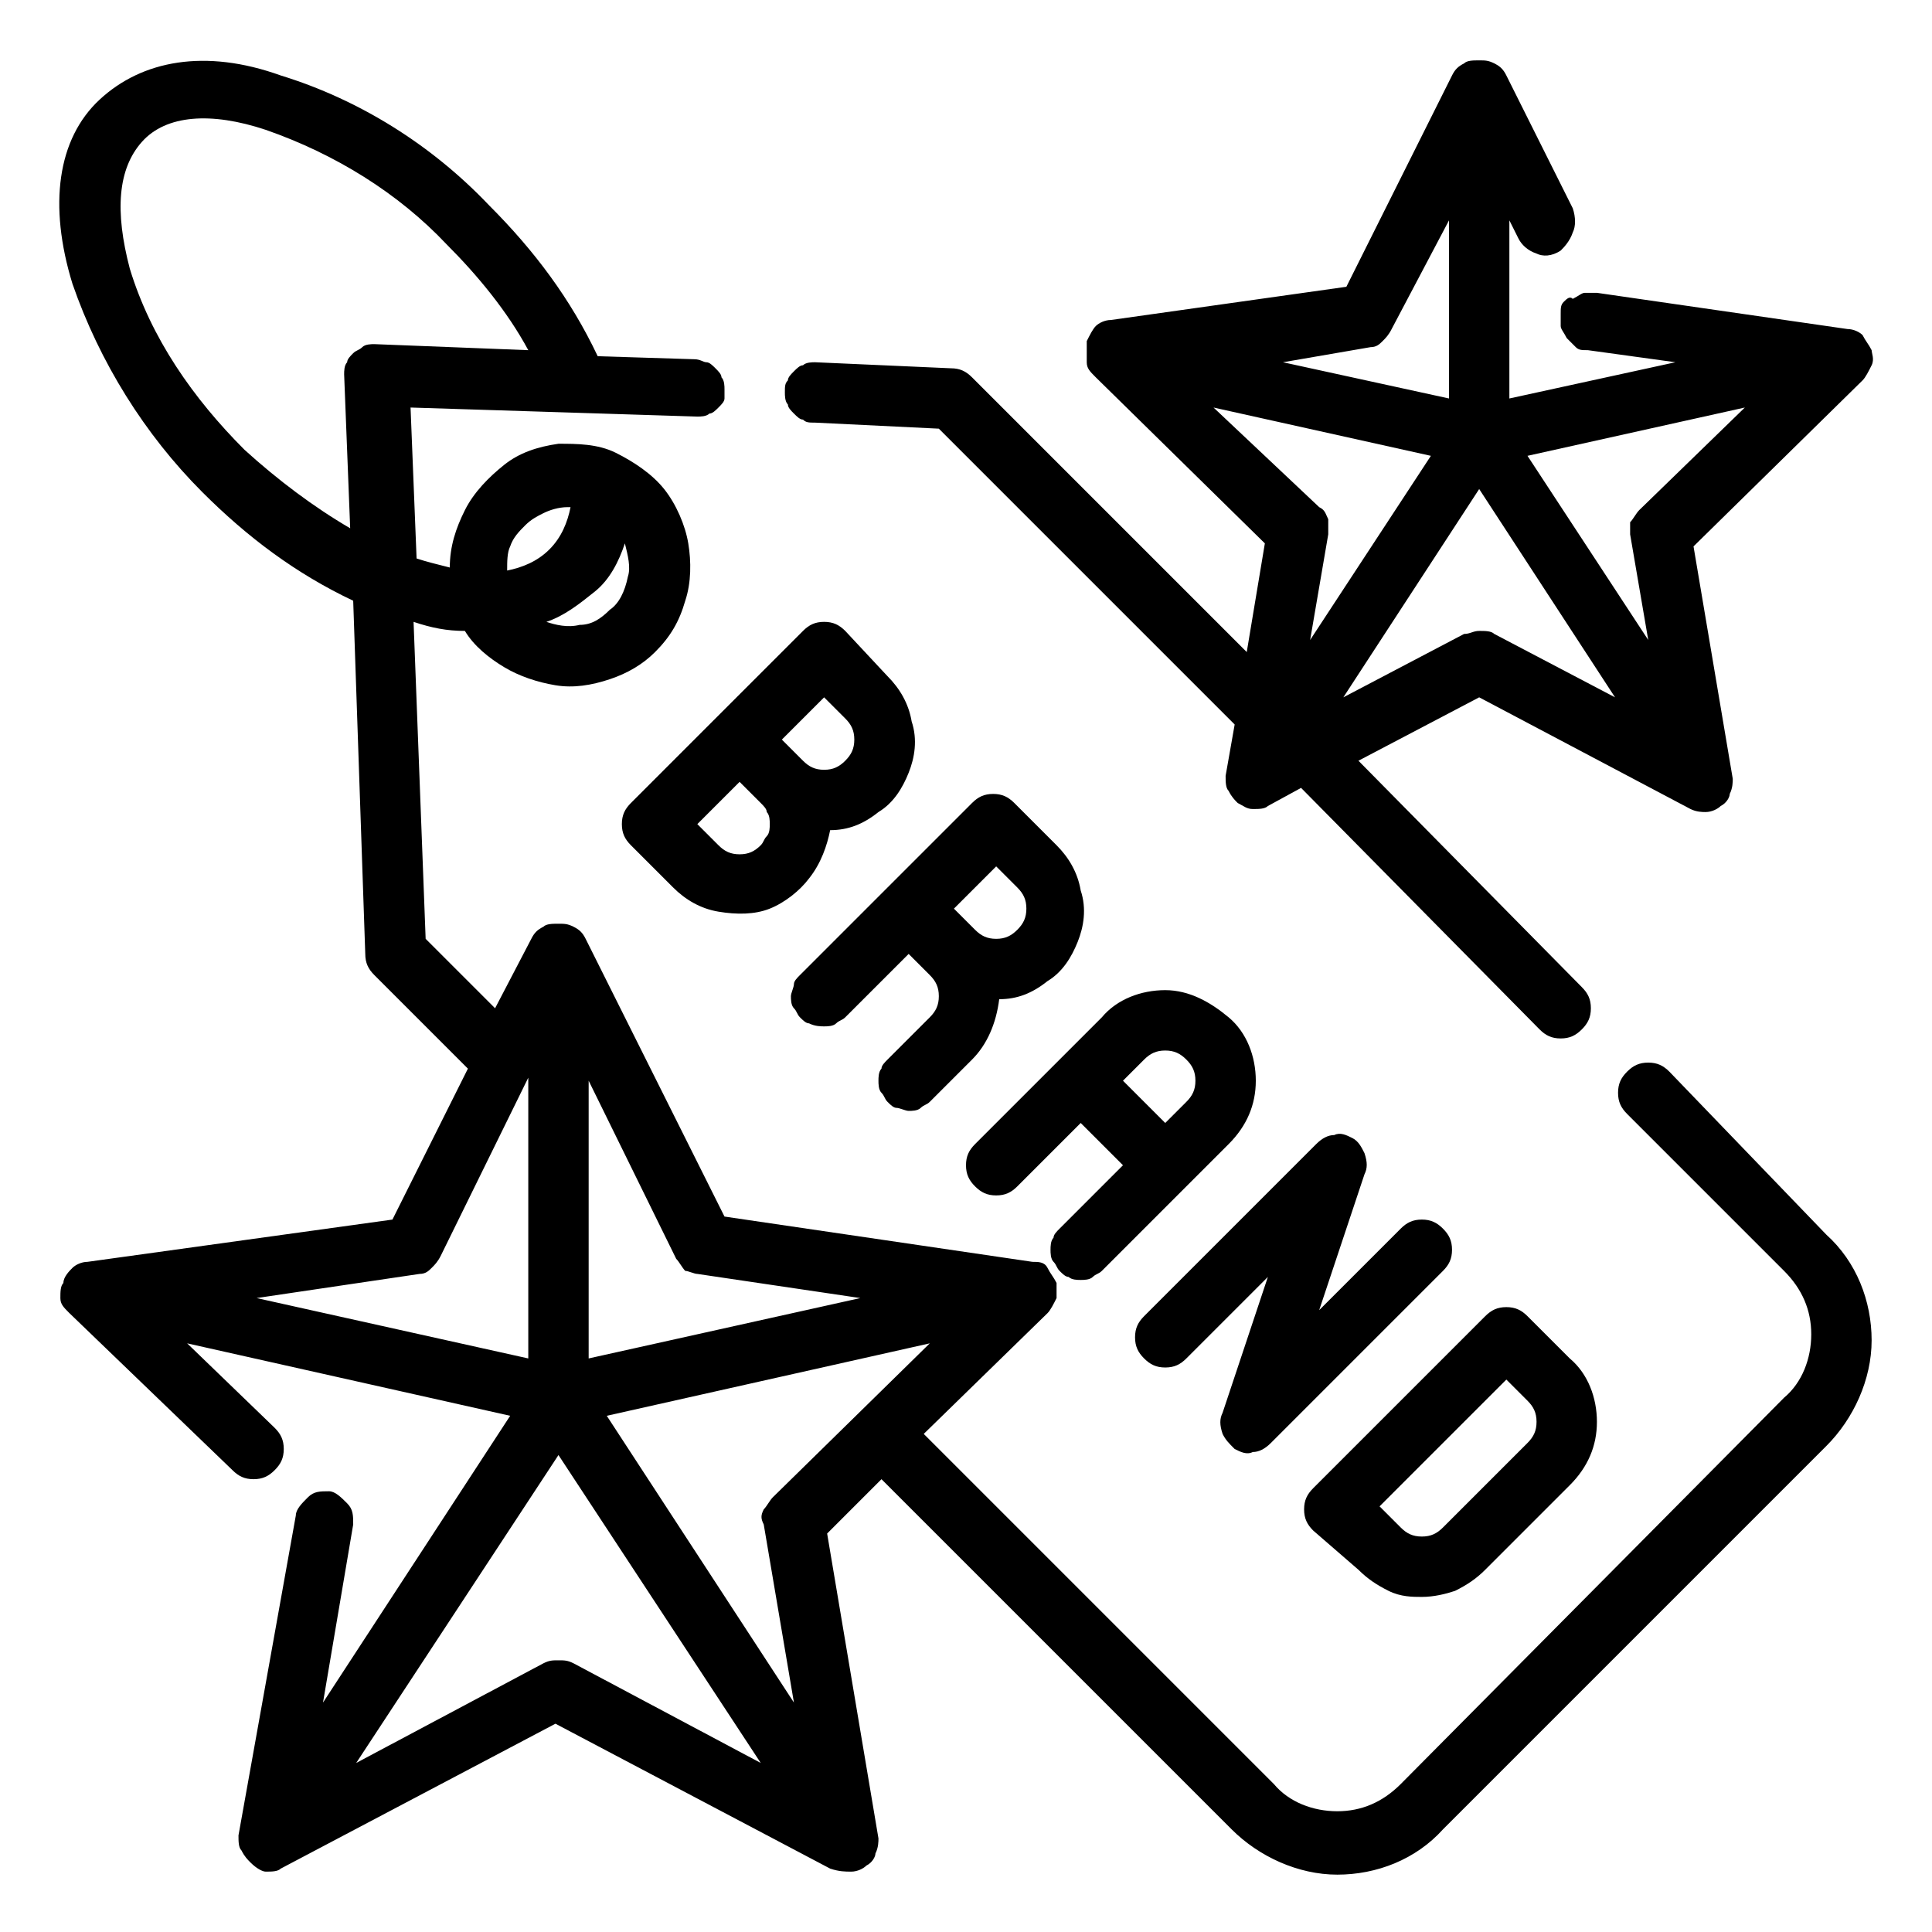
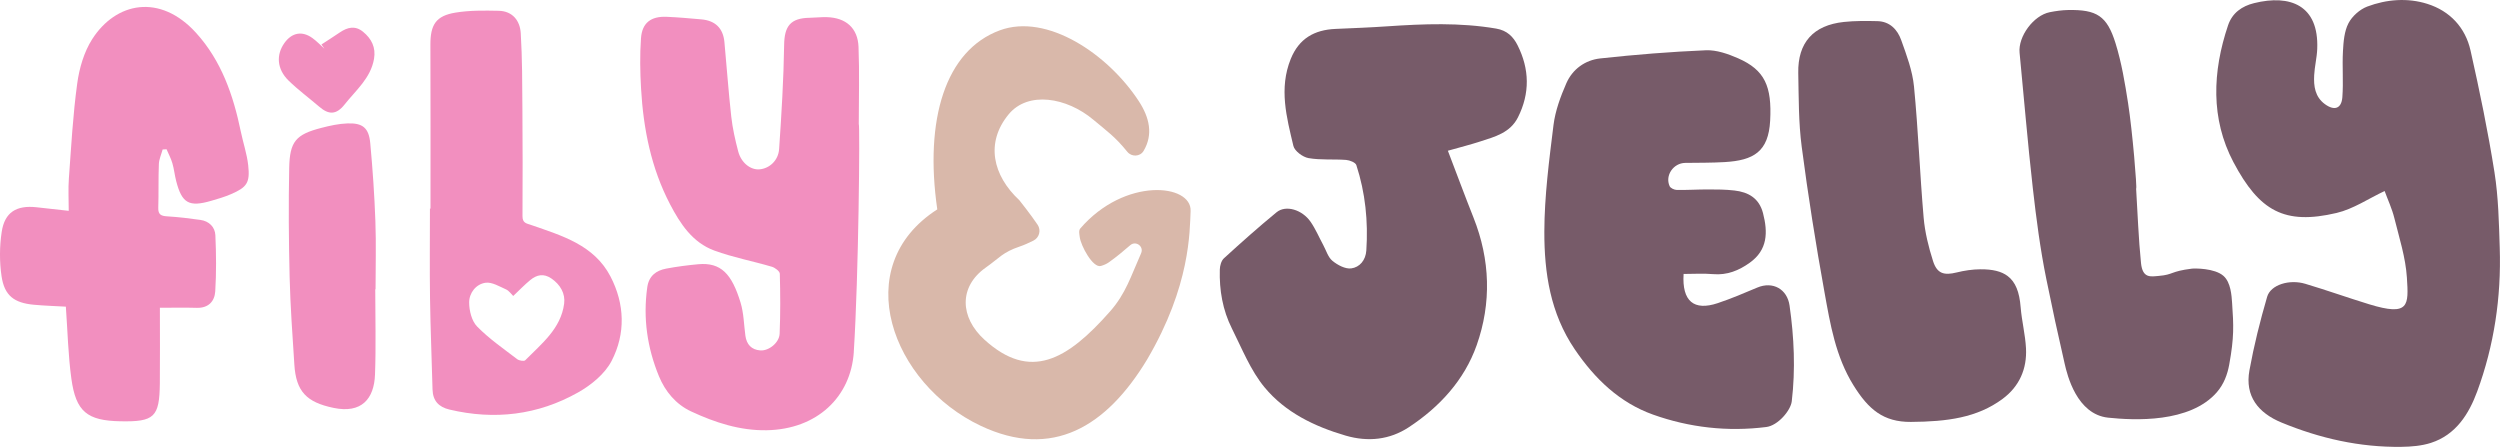
- <svg xmlns="http://www.w3.org/2000/svg" version="1.1" id="Layer_1" x="0px" y="0px" viewBox="0 0 64 64" style="enable-background:new 0 0 64 64;" xml:space="preserve">
+ <svg xmlns="http://www.w3.org/2000/svg" id="Layer_3" data-name="Layer 3" viewBox="0 0 588.86 105.27">
  <defs>
-     <linearGradient id="logo-gradient" x1="50%" y1="0%" x2="50%" y2="100%">
-       <stop offset="0%" stop-color="color-1">
-         <animate attributeName="stop-color" values="#5200ff; #17404e; #5200ff" dur="4s" repeatCount="indefinite" />
-       </stop>
-       <stop offset="50%" stop-color="color-2">
-         <animate attributeName="stop-color" values="#17404e; #5200ff; #17404e" dur="6s" repeatCount="indefinite" />
-       </stop>
-       <stop offset="100%" stop-color="color-3">
-         <animate attributeName="stop-color" values="#5200ff; #17404e; #5200ff" dur="4s" repeatCount="indefinite" />
-       </stop>
-     </linearGradient>
+     <style>
+       .cls-1 {
+         fill: #775b69;
+       }
+ 
+       .cls-1, .cls-2, .cls-3 {
+         stroke-width: 0px;
+       }
+ 
+       .cls-2 {
+         fill: #d9b8aa;
+       }
+ 
+       .cls-3 {
+         fill: #f28fbf;
+       }
+     </style>
  </defs>
-   <g fill="url('#logo-gradient')">
-     <path d="M27,14l4.1,0.2l9.8,9.8l-0.3,1.7c0,0.2,0,0.4,0.1,0.5c0.1,0.2,0.2,0.3,0.3,0.4c0.2,0.1,0.3,0.2,0.5,0.2   c0.2,0,0.4,0,0.5-0.1l1.1-0.6l7.9,8c0.2,0.2,0.4,0.3,0.7,0.3c0.3,0,0.5-0.1,0.7-0.3c0.2-0.2,0.3-0.4,0.3-0.7s-0.1-0.5-0.3-0.7   L45,25.2l4-2.1l7,3.7c0.2,0.1,0.4,0.1,0.5,0.1c0.2,0,0.4-0.1,0.5-0.2c0.2-0.1,0.3-0.3,0.3-0.4c0.1-0.2,0.1-0.4,0.1-0.5l-1.3-7.7   l5.6-5.5c0.1-0.1,0.2-0.3,0.3-0.5s0-0.4,0-0.5c-0.1-0.2-0.2-0.3-0.3-0.5c-0.1-0.1-0.3-0.2-0.5-0.2l-8.3-1.2c-0.1,0-0.3,0-0.4,0   c-0.1,0-0.2,0.1-0.4,0.2C52,9.8,51.9,9.9,51.8,10c-0.1,0.1-0.1,0.2-0.1,0.4c0,0.1,0,0.3,0,0.4c0,0.1,0.1,0.2,0.2,0.4   c0.1,0.1,0.2,0.2,0.3,0.3c0.1,0.1,0.2,0.1,0.4,0.1l2.9,0.4L50,13.2V7.3l0.3,0.6c0.1,0.2,0.3,0.4,0.6,0.5c0.2,0.1,0.5,0.1,0.8-0.1   C51.8,8.2,52,8,52.1,7.7c0.1-0.2,0.1-0.5,0-0.8l-2.2-4.4c-0.1-0.2-0.2-0.3-0.4-0.4S49.2,2,49,2c-0.2,0-0.4,0-0.5,0.1   c-0.2,0.1-0.3,0.2-0.4,0.4l-3.5,7l-7.8,1.1c-0.2,0-0.4,0.1-0.5,0.2c-0.1,0.1-0.2,0.3-0.3,0.5C36,11.6,36,11.8,36,12   c0,0.2,0.1,0.3,0.3,0.5l5.6,5.5l-0.6,3.6l-9.1-9.1c-0.2-0.2-0.4-0.3-0.7-0.3L27,12c-0.1,0-0.3,0-0.4,0.1c-0.1,0-0.2,0.1-0.3,0.2   c-0.1,0.1-0.2,0.2-0.2,0.3C26,12.7,26,12.8,26,13c0,0.1,0,0.3,0.1,0.4c0,0.1,0.1,0.2,0.2,0.3c0.1,0.1,0.2,0.2,0.3,0.2   C26.7,14,26.8,14,27,14z M48.5,21l-4,2.1l4.5-6.9l4.5,6.9l-4-2.1c-0.1-0.1-0.3-0.1-0.5-0.1S48.7,21,48.5,21z M54,17.7l0.6,3.5   l-4-6.1l7.2-1.6l-3.5,3.4c-0.1,0.1-0.2,0.3-0.3,0.4C54,17.4,54,17.6,54,17.7L54,17.7z M45.4,11.5c0.2,0,0.3-0.1,0.4-0.2   c0.1-0.1,0.2-0.2,0.3-0.4L48,7.3v5.9l-5.5-1.2L45.4,11.5z M40.2,13.5l7.2,1.6l-4,6.1l0.6-3.5c0-0.2,0-0.3,0-0.5   c-0.1-0.2-0.1-0.3-0.3-0.4L40.2,13.5z" />
-     <path d="M55.3,35.5c-0.2-0.2-0.4-0.3-0.7-0.3c-0.3,0-0.5,0.1-0.7,0.3s-0.3,0.4-0.3,0.7c0,0.3,0.1,0.5,0.3,0.7l5.2,5.2   c0.6,0.6,0.9,1.3,0.9,2.1s-0.3,1.6-0.9,2.1L46.4,59.1c-0.6,0.6-1.3,0.9-2.1,0.9c-0.8,0-1.6-0.3-2.1-0.9L30.6,47.5l4.1-4   c0.1-0.1,0.2-0.3,0.3-0.5c0-0.2,0-0.4,0-0.5c-0.1-0.2-0.2-0.3-0.3-0.5s-0.3-0.2-0.5-0.2L24,40.3l-4.6-9.2c-0.1-0.2-0.2-0.3-0.4-0.4   c-0.2-0.1-0.3-0.1-0.5-0.1s-0.4,0-0.5,0.1c-0.2,0.1-0.3,0.2-0.4,0.4l-1.2,2.3l-2.3-2.3l-0.4-10.5c0.6,0.2,1.1,0.3,1.7,0.3   c0.3,0.5,0.8,0.9,1.3,1.2c0.5,0.3,1.1,0.5,1.7,0.6c0.6,0.1,1.2,0,1.8-0.2c0.6-0.2,1.1-0.5,1.5-0.9c0.5-0.5,0.8-1,1-1.7   c0.2-0.6,0.2-1.3,0.1-1.9c-0.1-0.6-0.4-1.3-0.8-1.8c-0.4-0.5-1-0.9-1.6-1.2c-0.6-0.3-1.3-0.3-1.9-0.3c-0.7,0.1-1.3,0.3-1.8,0.7   c-0.5,0.4-1,0.9-1.3,1.5c-0.3,0.6-0.5,1.2-0.5,1.9c-0.4-0.1-0.8-0.2-1.1-0.3l-0.2-5l9.5,0.3c0.1,0,0.3,0,0.4-0.1   c0.1,0,0.2-0.1,0.3-0.2c0.1-0.1,0.2-0.2,0.2-0.3C24,13.1,24,13,24,12.9c0-0.1,0-0.3-0.1-0.4c0-0.1-0.1-0.2-0.2-0.3   c-0.1-0.1-0.2-0.2-0.3-0.2s-0.2-0.1-0.4-0.1l-3.2-0.1c-0.9-1.9-2.1-3.5-3.6-5c-1.9-2-4.3-3.5-6.9-4.3C6.8,1.6,4.7,2,3.3,3.3   S1.6,6.8,2.4,9.4c0.9,2.6,2.4,5,4.3,6.9c1.5,1.5,3.1,2.7,5,3.6l0.4,11.7c0,0.3,0.1,0.5,0.3,0.7l3.1,3.1l-2.5,5L2.9,41.8   c-0.2,0-0.4,0.1-0.5,0.2c-0.1,0.1-0.3,0.3-0.3,0.5C2,42.6,2,42.8,2,43c0,0.2,0.1,0.3,0.3,0.5l5.4,5.2C7.9,48.9,8.1,49,8.4,49   c0.3,0,0.5-0.1,0.7-0.3c0.2-0.2,0.3-0.4,0.3-0.7c0-0.3-0.1-0.5-0.3-0.7l-2.9-2.8l10.7,2.4l-6.2,9.5l1-5.9c0-0.3,0-0.5-0.2-0.7   c-0.2-0.2-0.4-0.4-0.6-0.4c-0.3,0-0.5,0-0.7,0.2c-0.2,0.2-0.4,0.4-0.4,0.6L7.9,60.8c0,0.2,0,0.4,0.1,0.5c0.1,0.2,0.2,0.3,0.3,0.4   C8.5,61.9,8.7,62,8.8,62c0.2,0,0.4,0,0.5-0.1l9.1-4.8l9.1,4.8C27.8,62,28,62,28.2,62c0.2,0,0.4-0.1,0.5-0.2   c0.2-0.1,0.3-0.3,0.3-0.4c0.1-0.2,0.1-0.4,0.1-0.5l-1.7-10.1l1.8-1.8l11.6,11.6c0.9,0.9,2.2,1.5,3.5,1.5s2.6-0.5,3.5-1.5l12.7-12.7   c0.9-0.9,1.5-2.2,1.5-3.5c0-1.3-0.5-2.6-1.5-3.5L55.3,35.5z M20.2,20.2c-0.3,0.3-0.6,0.5-1,0.5c-0.4,0.1-0.8,0-1.1-0.1   c0.6-0.2,1.1-0.6,1.6-1c0.5-0.4,0.8-1,1-1.6c0.1,0.4,0.2,0.8,0.1,1.1C20.7,19.6,20.5,20,20.2,20.2L20.2,20.2z M17.4,17.4   c0.2-0.2,0.4-0.3,0.6-0.4c0.2-0.1,0.5-0.2,0.8-0.2c0,0,0.1,0,0.1,0c-0.1,0.5-0.3,1-0.7,1.4c-0.4,0.4-0.9,0.6-1.4,0.7   c0-0.3,0-0.6,0.1-0.8C17,17.8,17.2,17.6,17.4,17.4z M8.1,14.9c-1.7-1.7-3.1-3.7-3.8-6C3.8,7,3.9,5.6,4.7,4.7s2.3-1,4.1-0.4   c2.3,0.8,4.4,2.1,6,3.8c1,1,2,2.2,2.7,3.5l-5.1-0.2c-0.1,0-0.3,0-0.4,0.1c-0.1,0.1-0.2,0.1-0.3,0.2c-0.1,0.1-0.2,0.2-0.2,0.3   c-0.1,0.1-0.1,0.3-0.1,0.4l0.2,5.1C10.4,16.8,9.2,15.9,8.1,14.9L8.1,14.9z M23.1,42.2l5.4,0.8l-9,2v-9.2l2.9,5.9   c0.1,0.1,0.2,0.3,0.3,0.4C22.8,42.1,23,42.2,23.1,42.2z M8.5,43l5.4-0.8c0.2,0,0.3-0.1,0.4-0.2c0.1-0.1,0.2-0.2,0.3-0.4l2.9-5.9V45   L8.5,43z M18,55.1l-6.2,3.3l6.7-10.2l6.7,10.2L19,55.1C18.8,55,18.7,55,18.5,55S18.2,55,18,55.1L18,55.1z M25.3,50.5l1,5.9   l-6.2-9.5l10.7-2.4l-5.2,5.1c-0.1,0.1-0.2,0.3-0.3,0.4C25.2,50.2,25.2,50.3,25.3,50.5L25.3,50.5z" />
-     <g>
-       <path d="M27.5,27.5c0.6,0,1.1-0.2,1.6-0.6c0.5-0.3,0.8-0.8,1-1.3c0.2-0.5,0.3-1.1,0.1-1.7c-0.1-0.6-0.4-1.1-0.8-1.5L28,20.9    c-0.2-0.2-0.4-0.3-0.7-0.3c-0.3,0-0.5,0.1-0.7,0.3l-5.7,5.7c-0.2,0.2-0.3,0.4-0.3,0.7c0,0.3,0.1,0.5,0.3,0.7l1.4,1.4    c0.4,0.4,0.9,0.7,1.5,0.8c0.6,0.1,1.2,0.1,1.7-0.1c0.5-0.2,1-0.6,1.3-1C27.2,28.6,27.4,28,27.5,27.5L27.5,27.5z M27.3,23.1    l0.7,0.7c0.2,0.2,0.3,0.4,0.3,0.7c0,0.3-0.1,0.5-0.3,0.7c-0.2,0.2-0.4,0.3-0.7,0.3c-0.3,0-0.5-0.1-0.7-0.3l-0.7-0.7L27.3,23.1z     M25.2,28c-0.2,0.2-0.4,0.3-0.7,0.3S24,28.2,23.8,28l-0.7-0.7l1.4-1.4l0.7,0.7c0.1,0.1,0.2,0.2,0.2,0.3c0.1,0.1,0.1,0.3,0.1,0.4    c0,0.1,0,0.3-0.1,0.4C25.3,27.8,25.3,27.9,25.2,28L25.2,28z" />
-       <path d="M29.4,35.1c-0.1,0.1-0.2,0.2-0.2,0.3c-0.1,0.1-0.1,0.3-0.1,0.4c0,0.1,0,0.3,0.1,0.4c0.1,0.1,0.1,0.2,0.2,0.3    c0.1,0.1,0.2,0.2,0.3,0.2s0.3,0.1,0.4,0.1c0.1,0,0.3,0,0.4-0.1c0.1-0.1,0.2-0.1,0.3-0.2l1.4-1.4c0.5-0.5,0.8-1.2,0.9-2    c0.6,0,1.1-0.2,1.6-0.6c0.5-0.3,0.8-0.8,1-1.3c0.2-0.5,0.3-1.1,0.1-1.7c-0.1-0.6-0.4-1.1-0.8-1.5l-1.4-1.4    c-0.2-0.2-0.4-0.3-0.7-0.3c-0.3,0-0.5,0.1-0.7,0.3l-5.7,5.7c-0.1,0.1-0.2,0.2-0.2,0.3s-0.1,0.3-0.1,0.4c0,0.1,0,0.3,0.1,0.4    c0.1,0.1,0.1,0.2,0.2,0.3c0.1,0.1,0.2,0.2,0.3,0.2C27,34,27.2,34,27.3,34c0.1,0,0.3,0,0.4-0.1c0.1-0.1,0.2-0.1,0.3-0.2l2.1-2.1    l0.7,0.7c0.2,0.2,0.3,0.4,0.3,0.7c0,0.3-0.1,0.5-0.3,0.7L29.4,35.1z M33,28.7l0.7,0.7c0.2,0.2,0.3,0.4,0.3,0.7s-0.1,0.5-0.3,0.7    c-0.2,0.2-0.4,0.3-0.7,0.3s-0.5-0.1-0.7-0.3l-0.7-0.7L33,28.7z" />
-       <path d="M35.1,40.7c-0.1,0.1-0.2,0.2-0.2,0.3c-0.1,0.1-0.1,0.3-0.1,0.4c0,0.1,0,0.3,0.1,0.4c0.1,0.1,0.1,0.2,0.2,0.3    c0.1,0.1,0.2,0.2,0.3,0.2c0.1,0.1,0.3,0.1,0.4,0.1c0.1,0,0.3,0,0.4-0.1c0.1-0.1,0.2-0.1,0.3-0.2l4.2-4.2c0.6-0.6,0.9-1.3,0.9-2.1    c0-0.8-0.3-1.6-0.9-2.1c-0.6-0.5-1.3-0.9-2.1-0.9c-0.8,0-1.6,0.3-2.1,0.9l-4.2,4.2c-0.2,0.2-0.3,0.4-0.3,0.7    c0,0.3,0.1,0.5,0.3,0.7c0.2,0.2,0.4,0.3,0.7,0.3c0.3,0,0.5-0.1,0.7-0.3l2.1-2.1l1.4,1.4L35.1,40.7z M37.2,35.8l0.7-0.7    c0.2-0.2,0.4-0.3,0.7-0.3c0.3,0,0.5,0.1,0.7,0.3c0.2,0.2,0.3,0.4,0.3,0.7c0,0.3-0.1,0.5-0.3,0.7l-0.7,0.7L37.2,35.8z" />
-       <path d="M40.9,48c0.2,0.1,0.4,0.2,0.6,0.1c0.2,0,0.4-0.1,0.6-0.3l5.7-5.7c0.2-0.2,0.3-0.4,0.3-0.7c0-0.3-0.1-0.5-0.3-0.7    c-0.2-0.2-0.4-0.3-0.7-0.3s-0.5,0.1-0.7,0.3l-2.7,2.7l1.5-4.5c0.1-0.2,0.1-0.4,0-0.7c-0.1-0.2-0.2-0.4-0.4-0.5    c-0.2-0.1-0.4-0.2-0.6-0.1c-0.2,0-0.4,0.1-0.6,0.3l-5.7,5.7c-0.2,0.2-0.3,0.4-0.3,0.7s0.1,0.5,0.3,0.7c0.2,0.2,0.4,0.3,0.7,0.3    s0.5-0.1,0.7-0.3l2.7-2.7l-1.5,4.5c-0.1,0.2-0.1,0.4,0,0.7C40.6,47.7,40.7,47.8,40.9,48z" />
-       <path d="M45,52c0.3,0.3,0.6,0.5,1,0.7c0.4,0.2,0.8,0.2,1.1,0.2c0.4,0,0.8-0.1,1.1-0.2c0.4-0.2,0.7-0.4,1-0.7l2.8-2.8    c0.6-0.6,0.9-1.3,0.9-2.1c0-0.8-0.3-1.6-0.9-2.1l-1.4-1.4c-0.2-0.2-0.4-0.3-0.7-0.3c-0.3,0-0.5,0.1-0.7,0.3l-5.7,5.7    c-0.2,0.2-0.3,0.4-0.3,0.7c0,0.3,0.1,0.5,0.3,0.7L45,52z M49.9,45.7l0.7,0.7c0.2,0.2,0.3,0.4,0.3,0.7c0,0.3-0.1,0.5-0.3,0.7    l-2.8,2.8c-0.2,0.2-0.4,0.3-0.7,0.3c-0.3,0-0.5-0.1-0.7-0.3l-0.7-0.7L49.9,45.7z" />
-     </g>
-   </g>
+   <path class="cls-1" d="M561.69,44.99c-3.81,1.79-7.38,4.24-11.32,5.17-12.28,2.89-18.2-.44-24.3-11.97-5.39-10.21-4.94-21.31-1.27-32.21,1-2.97,3.3-4.54,6.13-5.24,8.52-2.11,15.29.49,14.88,10.78-.08,2.07-.61,4.12-.72,6.19-.14,2.59.2,5.12,2.53,6.82,2.23,1.63,3.91,1.07,4.11-1.65.27-3.6-.06-7.23.14-10.84.12-2.22.31-4.65,1.29-6.55.86-1.66,2.66-3.27,4.42-3.94,4.57-1.72,9.5-2.11,14.16-.64,5.31,1.67,8.96,5.56,10.18,10.99,2.14,9.51,4.12,19.07,5.64,28.69.93,5.87,1.05,11.89,1.24,17.85.37,11.58-1.32,22.94-5.32,33.79-1.94,5.26-5.01,10.2-10.9,12.09-2.18.7-4.6.9-6.92.93-9.83.14-19.24-2-28.28-5.73-5.44-2.25-8.65-6.19-7.54-12.28,1.06-5.84,2.51-11.63,4.17-17.33.83-2.84,5.24-4.19,9-3.06,5.03,1.5,9.98,3.27,15,4.81,9.55,2.93,9.33.26,8.92-6.28-.3-4.71-1.8-9.36-2.95-13.99-.56-2.26-1.57-4.4-2.3-6.41Z" />
+   <path class="cls-1" d="M341.04,35.51c2.05,5.36,3.98,10.58,6.04,15.76,3.94,9.93,4.25,20.09.75,30.02-2.89,8.21-8.76,14.6-16.02,19.36-4.45,2.92-9.54,3.51-14.87,1.95-7.37-2.16-14.2-5.48-19.05-11.33-3.33-4.01-5.34-9.15-7.72-13.89-2.18-4.34-2.99-9.05-2.85-13.89.02-.9.34-2.07.96-2.64,4.06-3.71,8.17-7.37,12.42-10.86,2.15-1.76,6-.63,8,2.25,1.18,1.7,1.99,3.65,2.98,5.47.69,1.27,1.12,2.86,2.16,3.72,1.2.99,3.03,1.97,4.43,1.79,1.99-.26,3.41-1.92,3.56-4.23.45-6.85-.22-13.57-2.35-20.1-.2-.62-1.55-1.15-2.4-1.22-2.95-.22-5.98.07-8.87-.43-1.36-.24-3.27-1.66-3.56-2.87-1.6-6.74-3.43-13.52-.63-20.47,1.95-4.83,5.58-6.88,10.56-7.09,4.06-.18,8.13-.33,12.19-.61,8.56-.58,17.1-.92,25.63.53,2.6.44,4.05,1.93,5.06,3.94,2.81,5.6,2.94,11.29.09,16.96-1.83,3.64-5.41,4.57-8.85,5.68-2.31.75-4.67,1.35-7.65,2.19Z" />
+   <path class="cls-1" d="M396.56,64.54c-.4,6.41,2.42,8.75,8.05,6.86,3.16-1.06,6.25-2.37,9.32-3.67,3.67-1.54,7.04.38,7.59,4.24,1.07,7.5,1.41,15.01.52,22.55-.25,2.17-3.26,5.72-6,6.06-9.1,1.15-18.12.13-26.67-2.92-7.87-2.81-13.72-8.41-18.46-15.4-5.75-8.48-7.17-18-7.15-27.7.02-8.38,1.13-16.79,2.16-25.13.42-3.34,1.65-6.67,3.01-9.79,1.46-3.35,4.44-5.49,8.01-5.88,8.27-.9,16.58-1.57,24.89-1.92,2.5-.1,5.21.86,7.57,1.89,6.3,2.77,7.98,6.59,7.55,14.69-.39,7.28-3.85,9.36-10.74,9.76-3.08.18-6.17.15-9.26.19-2.78.03-4.82,2.96-3.68,5.48.21.47,1.1.88,1.69.89,2.45.04,4.9-.12,7.35-.12,2.07,0,4.16.01,6.22.25,3.3.38,5.82,1.81,6.74,5.34,1.16,4.51,1.11,8.64-3.12,11.67-2.57,1.84-5.33,2.97-8.63,2.69-2.33-.2-4.68-.04-7-.04Z" />
+   <path class="cls-3" d="M201.11,82.9c-.68,10.59-8.65,18.23-20.52,18.44-6.3.11-12.18-1.81-17.8-4.43-3.59-1.67-6.1-4.71-7.57-8.27-2.76-6.7-3.79-13.72-2.76-20.98.38-2.67,2.07-3.94,4.46-4.39,2.49-.47,5.02-.8,7.54-1.03,5.34-.49,7.91,2.24,9.98,9.05.75,2.48.78,5.17,1.13,7.77.28,2.07,1.43,3.33,3.52,3.48,2.02.14,4.47-1.83,4.55-3.95.19-4.7.17-9.41.04-14.12-.02-.58-1.12-1.42-1.87-1.64-4.5-1.33-9.16-2.2-13.55-3.81-5.14-1.89-8.02-6.28-10.45-10.94-4.44-8.52-6.26-17.7-6.81-27.17-.23-3.95-.3-7.94-.02-11.88.25-3.65,2.35-5.23,6.06-5.07,2.72.11,5.43.37,8.14.6,3.28.28,5.14,2.07,5.45,5.32.55,5.85.96,11.72,1.61,17.56.31,2.77.93,5.53,1.64,8.23.71,2.69,2.9,4.38,4.99,4.22,2.33-.18,4.47-2.05,4.65-4.81.55-8.16,1.06-16.34,1.18-24.52.06-4.38,1.48-6.3,5.99-6.37,1.36-.02,2.72-.19,4.08-.15,4.46.13,7.27,2.54,7.45,6.99.24,6.05.06,12.11.06,18.17.3,0-.03,35.85-1.18,53.72Z" />
+   <path class="cls-3" d="M37.66,72.49c0,6.29.05,12.07-.01,17.84-.09,7.93-1.31,9.06-9.31,8.9-7.8-.15-10.46-2.25-11.53-10.04-.76-5.54-.88-11.16-1.3-16.96-2.38-.14-4.97-.21-7.55-.45-4.62-.43-6.91-2.14-7.59-6.69-.51-3.42-.49-7.05.03-10.47.7-4.64,3.48-6.32,8.22-5.8,2.41.26,4.82.53,7.57.84,0-2.75-.15-5.17.03-7.57.55-7.49.95-15.01,1.97-22.44.49-3.59,1.6-7.41,3.53-10.43,5.55-8.68,15.94-10.88,24.49-1.45,5.96,6.58,8.75,14.69,10.51,23.22.55,2.65,1.44,5.24,1.74,7.91.46,4.15-.28,5.21-4.09,6.85-1.49.64-3.06,1.1-4.62,1.55-5.22,1.52-6.89.59-8.24-4.61-.37-1.4-.5-2.86-.91-4.25-.33-1.13-.9-2.19-1.37-3.28-.31.02-.62.03-.92.05-.31,1.14-.84,2.27-.89,3.42-.14,3.44-.03,6.88-.14,10.32-.05,1.62.7,1.93,2.12,2.01,2.61.16,5.22.47,7.81.84,2.05.29,3.43,1.68,3.52,3.61.2,4.4.24,8.83-.03,13.22-.15,2.35-1.61,3.96-4.36,3.88-2.71-.08-5.41-.02-8.68-.02Z" />
+   <path class="cls-1" d="M450.1,99.38c-6.47.04-9.99-2.93-13.54-8.65-4.2-6.77-5.45-14.35-6.81-21.88-2.06-11.38-3.87-22.82-5.37-34.29-.75-5.72-.69-11.56-.81-17.35-.14-7.17,3.53-11.27,10.75-12.04,2.61-.28,5.26-.25,7.89-.19,2.93.07,4.73,2,5.61,4.47,1.27,3.56,2.65,7.21,3.01,10.92,1,10.26,1.38,20.59,2.27,30.87.3,3.47,1.16,6.95,2.22,10.27.95,2.95,2.58,3.4,5.54,2.67,1.83-.45,3.74-.74,5.62-.75,2.84-.02,4.93.47,6.41,1.59,1.86,1.4,2.78,3.78,3.06,7.33.26,3.24,1.09,6.43,1.26,9.67.26,4.86-1.56,9.01-5.52,11.94-5.98,4.43-13.03,5.36-21.6,5.42Z" />
+   <path class="cls-1" d="M503.15,44.42c.36,5.85.56,11.71,1.15,17.53.37,3.67,2.28,3.2,4.19,3.04,3.52-.3,2.67-1.07,7.78-1.71.67-.08,5.37-.14,7.46,1.71,1.73,1.53,1.91,4.65,2.03,6.4.36,5.29.5,8.03-.68,14.49-.42,2.29-1.23,4.58-2.94,6.54-6.36,7.26-19.47,6.6-25.57,5.96-7.38-.78-9.63-9.95-10.26-12.75-2.09-9.27-2.39-10.54-4.3-19.85-1.45-7.1-2.38-14.32-3.2-21.53-1.2-10.59-2.08-21.22-3.11-31.83-.37-3.82,3.27-8.79,7.12-9.55,1.42-.28,2.87-.48,4.31-.51,6.71-.12,9.15,1.34,11.16,7.79,1.43,4.59,2.23,9.4,2.97,14.17,1.04,6.65,2.14,20.09,1.9,20.11Z" />
+   <path class="cls-3" d="M101.4,49.13c0-12.85.03-25.71-.02-38.56-.02-4.74,1.28-6.84,5.91-7.6,3.33-.55,6.78-.5,10.17-.43,3.28.07,5.02,2.34,5.2,5.27.36,5.94.35,11.91.39,17.87.06,8.42.07,16.84.02,25.25,0,1.64.93,1.68,2.14,2.1,7.18,2.5,14.73,4.68,18.59,12.1,3.37,6.49,3.58,13.47.26,19.88-1.58,3.05-4.82,5.7-7.92,7.44-9.45,5.32-19.66,6.54-30.27,4.02-2.54-.6-3.92-2.07-3.99-4.74-.18-7.14-.49-14.28-.59-21.42-.1-7.06-.02-14.11-.02-21.17.04,0,.08,0,.12,0ZM120.88,69.71c-.49-.47-.99-1.23-1.68-1.54-1.56-.69-3.32-1.78-4.83-1.57-2.28.32-3.87,2.42-3.86,4.66,0,1.93.61,4.37,1.88,5.66,2.82,2.88,6.21,5.21,9.43,7.68.46.35,1.61.54,1.89.26,3.85-3.9,8.4-7.43,9.17-13.33.31-2.36-.87-4.47-3.01-5.94-1.83-1.25-3.44-.87-4.95.36-1.36,1.11-2.58,2.4-4.03,3.76Z" />
+   <path class="cls-3" d="M88.39,68.14c0,6.7.19,13.4-.06,20.1-.21,5.7-3.17,9.23-9.79,7.83-6.31-1.32-8.81-3.83-9.21-10.22-.44-6.85-.94-13.71-1.11-20.57-.21-8.57-.27-17.14-.1-25.71.12-6.29,1.59-7.9,7.58-9.45,2-.52,4.07-.98,6.13-1.05,3.59-.14,5.05,1.05,5.38,4.64.57,6.12.99,12.26,1.21,18.4.2,5.34.04,10.69.04,16.03-.02,0-.04,0-.06,0Z" />
+   <path class="cls-2" d="M268.78,59.65c.71-1.59-1.23-3.04-2.55-1.9-1.63,1.41-3.29,2.8-5.05,4.04-.54.39-1.18.65-1.85.85-1.91.58-4.76-4.8-5-6.78-.09-.73-.3-1.55.13-2.05,10.51-12.17,26.28-10.5,25.98-4.09-.22,4.72,0,17.54-10.25,34.97-9.59,15.87-22.34,23.56-39.18,15.61-20.91-9.87-31.3-37.45-10.24-50.98-3.06-21.21,1.91-37.45,14.74-42.18,11.07-4.08,25.42,5.53,32.71,16.66,2.55,3.89,3.44,7.88,1.15,11.74-.82,1.39-2.83,1.47-3.84.21-2.89-3.57-4.76-4.83-7.99-7.54-6.29-5.29-15.39-6.82-19.96-1.28-5.5,6.67-3.77,14.37,2.52,20.23,0,0,2.76,3.46,4.31,5.79.86,1.29.39,3.05-1,3.73-1.07.52-2.14,1.03-3.26,1.4-3.99,1.35-4.72,2.66-7.98,4.96-6.36,4.5-6.09,11.71-.28,16.98,10.75,9.76,19.43,4.85,29.58-6.67,3.72-4.23,4.87-8.22,7.32-13.72Z" />
+   <path class="cls-3" d="M75.71,10.48c1.44-.94,2.9-1.87,4.33-2.84,1.8-1.22,3.61-1.68,5.47-.16,2.02,1.65,3.05,3.72,2.59,6.38-.79,4.56-4.26,7.37-6.93,10.75-2.01,2.53-3.79,2.4-5.98.52-2.4-2.06-4.97-3.95-7.23-6.16-2.73-2.67-2.96-6.05-.96-8.85,1.74-2.44,4.16-2.91,6.58-1.16,1.02.73,1.89,1.66,2.83,2.5-.23-.33-.47-.66-.7-.99Z" />
</svg>
